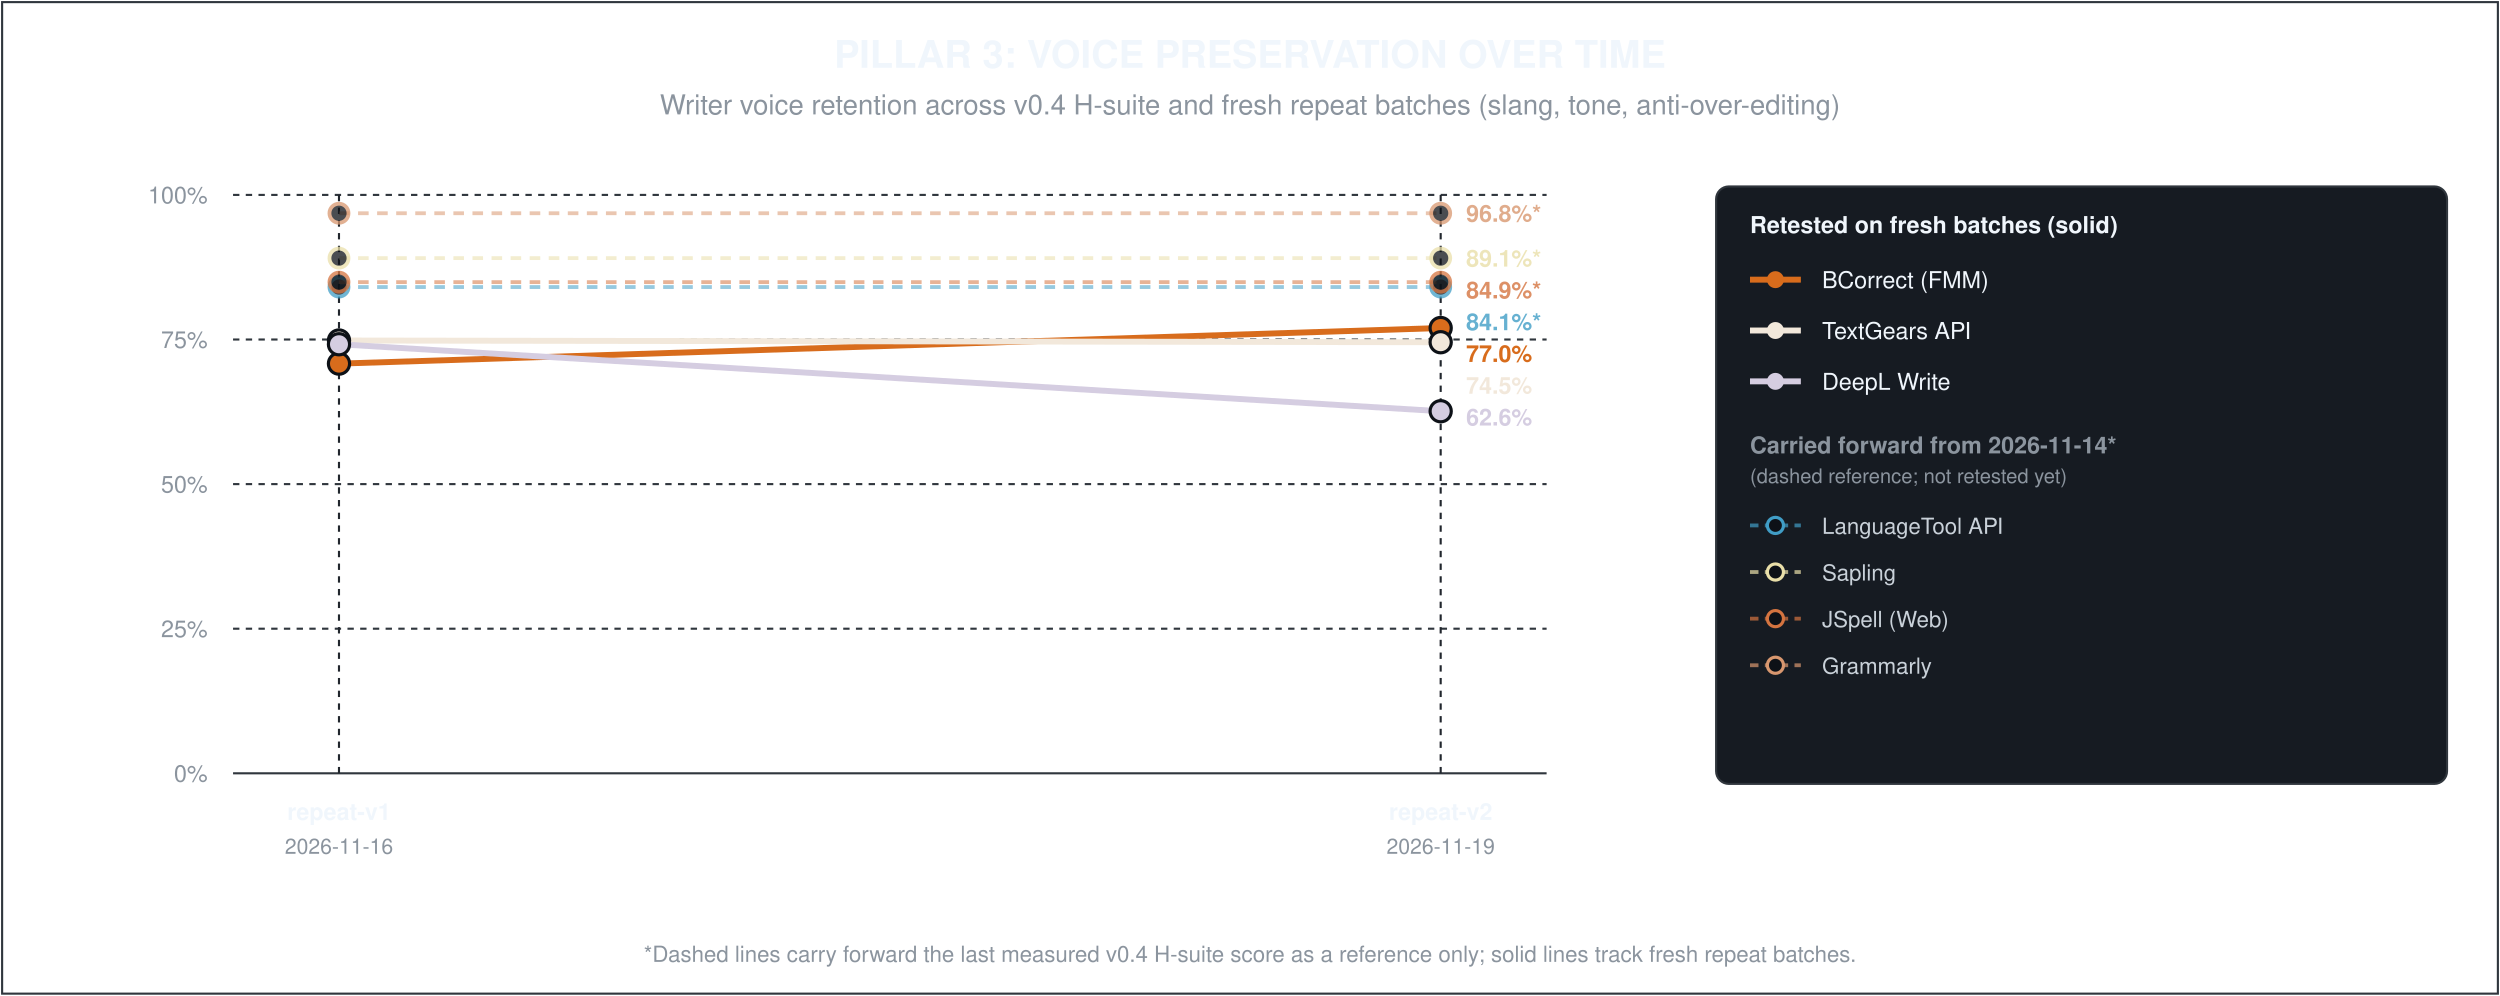
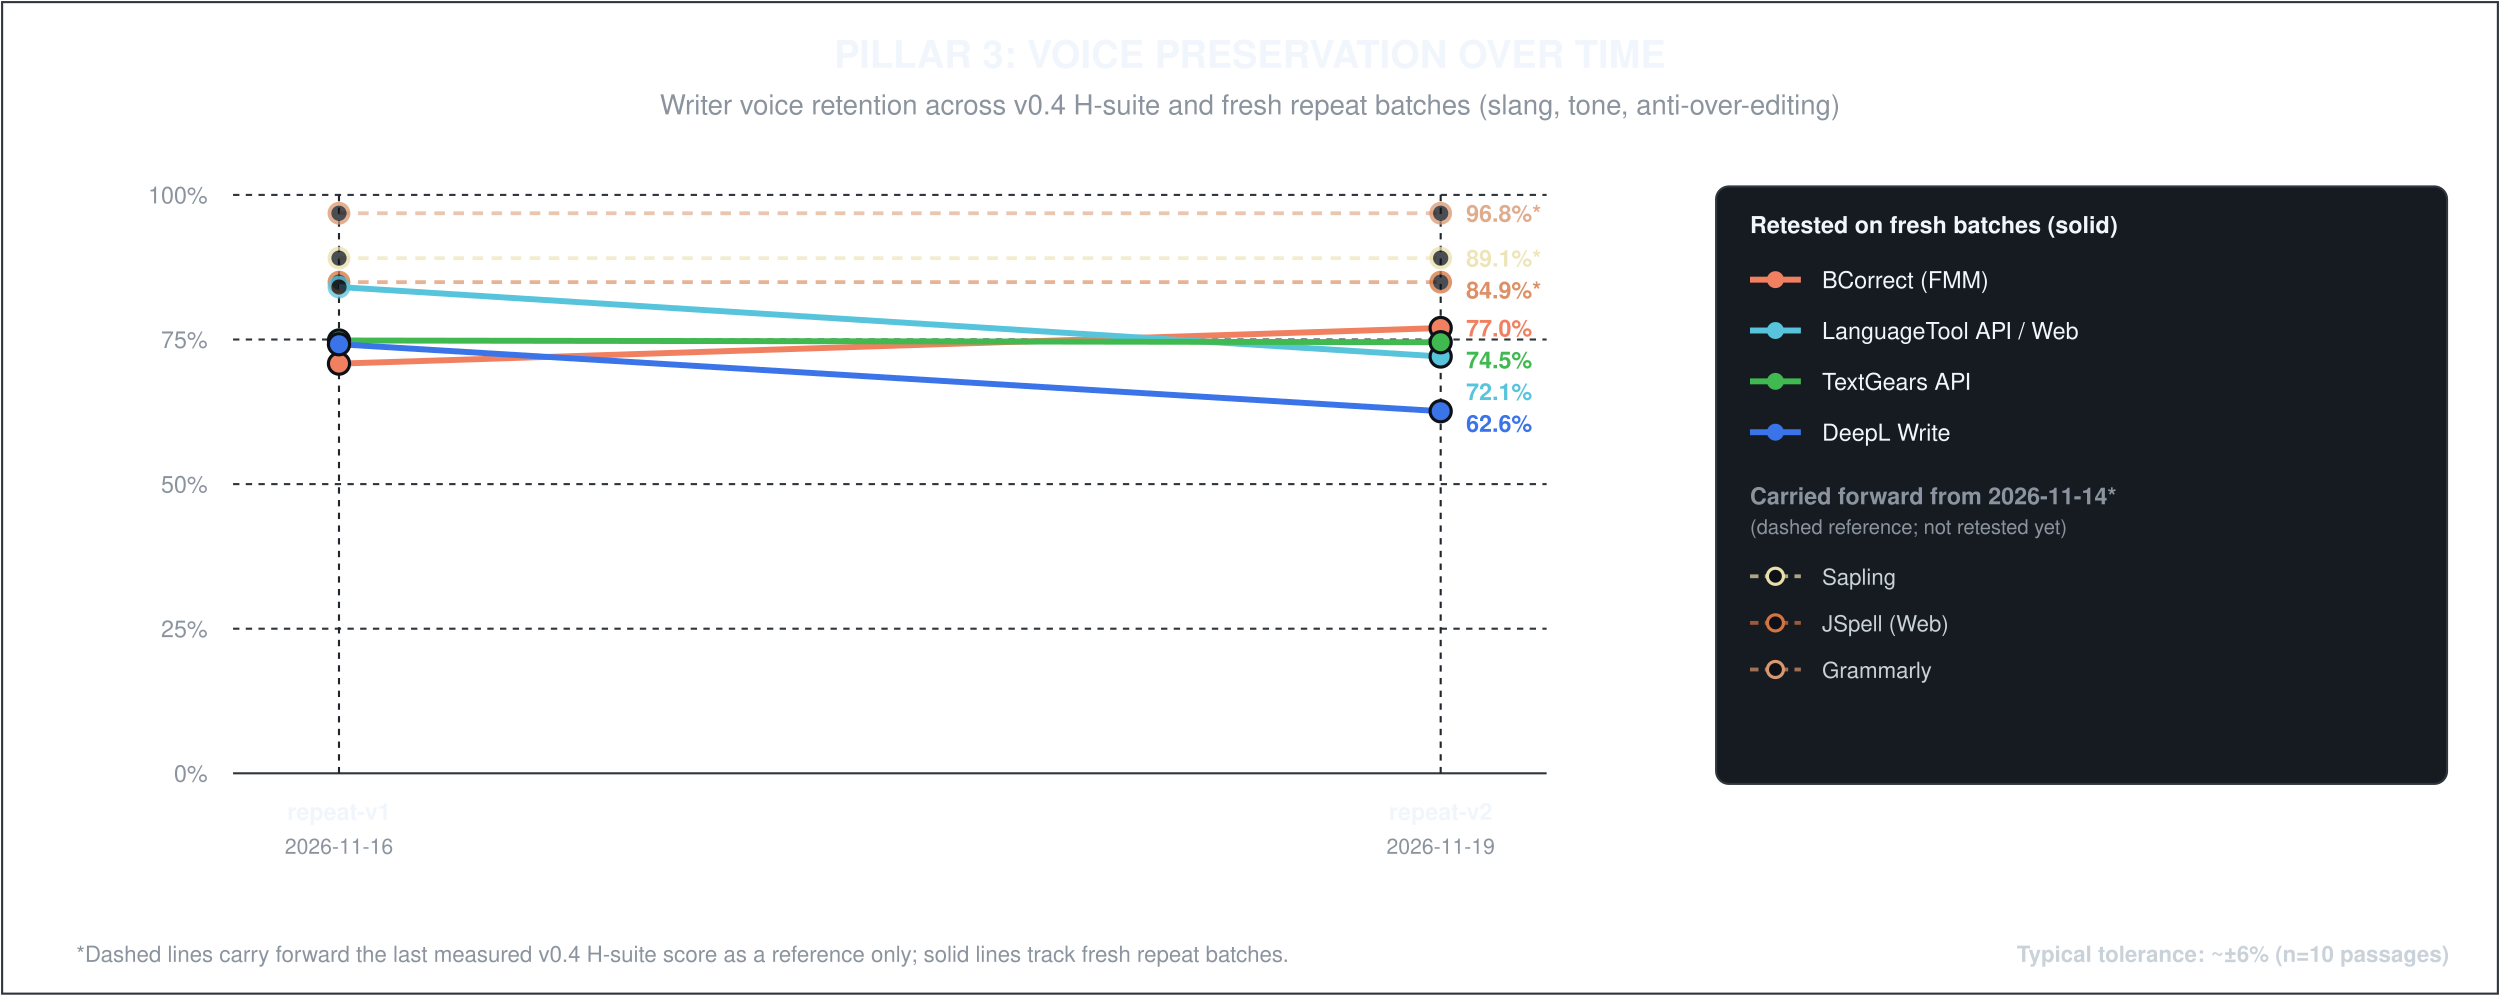
<svg xmlns="http://www.w3.org/2000/svg" viewBox="0 0 1180 470" style="background:#0d1117; font-family:-apple-system,BlinkMacSystemFont,'Segoe UI',Helvetica,Arial,sans-serif;">
  <rect x="1" y="1" width="1178" height="468" fill="none" stroke="#30363d" stroke-width="1" />
  <text x="590" y="32" fill="#f0f6fc" font-size="18" font-weight="700" text-anchor="middle">PILLAR 3: VOICE PRESERVATION OVER TIME</text>
  <text x="590" y="54" fill="#8b949e" font-size="13" text-anchor="middle">Writer voice retention across v0.4 H-suite and fresh repeat batches (slang, tone, anti-over-editing)</text>
  <line x1="110" y1="365" x2="730" y2="365" stroke="#30363d" stroke-width="1" />
  <text x="98" y="369" fill="#8b949e" font-size="11" text-anchor="end">0%</text>
  <line x1="110" y1="296.75" x2="730" y2="296.75" stroke="#30363d" stroke-width="1" stroke-dasharray="3 3" />
  <text x="98" y="300.75" fill="#8b949e" font-size="11" text-anchor="end">25%</text>
  <line x1="110" y1="228.5" x2="730" y2="228.5" stroke="#30363d" stroke-width="1" stroke-dasharray="3 3" />
  <text x="98" y="232.5" fill="#8b949e" font-size="11" text-anchor="end">50%</text>
  <line x1="110" y1="160.25" x2="730" y2="160.25" stroke="#30363d" stroke-width="1" stroke-dasharray="3 3" />
  <text x="98" y="164.25" fill="#8b949e" font-size="11" text-anchor="end">75%</text>
  <line x1="110" y1="92" x2="730" y2="92" stroke="#30363d" stroke-width="1" stroke-dasharray="3 3" />
  <text x="98" y="96" fill="#8b949e" font-size="11" text-anchor="end">100%</text>
  <line x1="160" y1="92" x2="160" y2="365" stroke="#21262d" stroke-width="1" stroke-dasharray="3 3" />
  <text x="160" y="387" fill="#f0f6fc" font-size="11" font-weight="700" text-anchor="middle">repeat-v1</text>
  <text x="160" y="403" fill="#8b949e" font-size="10" text-anchor="middle">2026-11-16</text>
  <line x1="680" y1="92" x2="680" y2="365" stroke="#21262d" stroke-width="1" stroke-dasharray="3 3" />
  <text x="680" y="387" fill="#f0f6fc" font-size="11" font-weight="700" text-anchor="middle">repeat-v2</text>
  <text x="680" y="403" fill="#8b949e" font-size="10" text-anchor="middle">2026-11-19</text>
-   <line x1="160" y1="135.489" x2="680" y2="135.489" stroke="#409DC6" stroke-width="1.8" stroke-dasharray="5 4" opacity="0.55" />
-   <circle cx="160" cy="135.489" r="4.5" fill="#0d1117" stroke="#409DC6" stroke-width="1.8" opacity="0.75" />
-   <circle cx="680" cy="135.489" r="4.5" fill="#0d1117" stroke="#409DC6" stroke-width="1.8" opacity="0.75" />
-   <text x="692" y="155.839" fill="#409DC6" font-size="11" font-weight="700" opacity="0.8">84.1%*</text>
  <line x1="160" y1="121.839" x2="680" y2="121.839" stroke="#E9DFA9" stroke-width="1.8" stroke-dasharray="5 4" opacity="0.55" />
  <circle cx="160" cy="121.839" r="4.5" fill="#0d1117" stroke="#E9DFA9" stroke-width="1.8" opacity="0.75" />
  <circle cx="680" cy="121.839" r="4.5" fill="#0d1117" stroke="#E9DFA9" stroke-width="1.8" opacity="0.75" />
  <text x="692" y="125.839" fill="#E9DFA9" font-size="11" font-weight="700" opacity="0.8">89.1%*</text>
  <line x1="160" y1="133.168" x2="680" y2="133.168" stroke="#D47440" stroke-width="1.8" stroke-dasharray="5 4" opacity="0.55" />
  <circle cx="160" cy="133.168" r="4.5" fill="#0d1117" stroke="#D47440" stroke-width="1.8" opacity="0.75" />
  <circle cx="680" cy="133.168" r="4.5" fill="#0d1117" stroke="#D47440" stroke-width="1.8" opacity="0.75" />
  <text x="692" y="140.839" fill="#D47440" font-size="11" font-weight="700" opacity="0.8">84.9%*</text>
  <line x1="160" y1="100.654" x2="680" y2="100.654" stroke="#D8976F" stroke-width="1.8" stroke-dasharray="5 4" opacity="0.55" />
  <circle cx="160" cy="100.654" r="4.5" fill="#0d1117" stroke="#D8976F" stroke-width="1.8" opacity="0.75" />
  <circle cx="680" cy="100.654" r="4.5" fill="#0d1117" stroke="#D8976F" stroke-width="1.8" opacity="0.75" />
  <text x="692" y="104.654" fill="#D8976F" font-size="11" font-weight="700" opacity="0.8">96.8%*</text>
-   <line x1="160" y1="171.634" x2="680" y2="154.817" stroke="#D86C1C" stroke-width="2.8" />
-   <circle cx="160" cy="171.634" r="5" fill="#D86C1C" stroke="#0d1117" stroke-width="1.5" />
-   <circle cx="680" cy="154.817" r="5" fill="#D86C1C" stroke="#0d1117" stroke-width="1.5" />
-   <text x="692" y="170.839" fill="#D86C1C" font-size="11" font-weight="700">77.0%</text>
-   <line x1="160" y1="160.714" x2="680" y2="161.533" stroke="#F2E8DB" stroke-width="2.8" />
-   <circle cx="160" cy="160.714" r="5" fill="#F2E8DB" stroke="#0d1117" stroke-width="1.5" />
-   <circle cx="680" cy="161.533" r="5" fill="#F2E8DB" stroke="#0d1117" stroke-width="1.5" />
-   <text x="692" y="185.839" fill="#F2E8DB" font-size="11" font-weight="700">74.5%</text>
-   <line x1="160" y1="162.489" x2="680" y2="194.102" stroke="#D5CDE1" stroke-width="2.8" />
-   <circle cx="160" cy="162.489" r="5" fill="#D5CDE1" stroke="#0d1117" stroke-width="1.5" />
-   <circle cx="680" cy="194.102" r="5" fill="#D5CDE1" stroke="#0d1117" stroke-width="1.5" />
-   <text x="692" y="200.839" fill="#D5CDE1" font-size="11" font-weight="700">62.6%</text>
+   <line x1="160" y1="171.634" x2="680" y2="154.817" stroke="#F08060" stroke-width="2.8" />
+   <circle cx="160" cy="171.634" r="5" fill="#F08060" stroke="#0d1117" stroke-width="1.5" />
+   <circle cx="680" cy="154.817" r="5" fill="#F08060" stroke="#0d1117" stroke-width="1.5" />
+   <text x="692" y="158.817" fill="#F08060" font-size="11" font-weight="700">77.0%</text>
+   <line x1="160" y1="135.489" x2="680" y2="168.276" stroke="#58C4DC" stroke-width="2.8" />
+   <circle cx="160" cy="135.489" r="4.5" fill="#0d1117" stroke="#58C4DC" stroke-width="1.8" opacity="0.75" />
+   <circle cx="680" cy="168.276" r="5" fill="#58C4DC" stroke="#0d1117" stroke-width="1.5" />
+   <text x="692" y="188.817" fill="#58C4DC" font-size="11" font-weight="700">72.1%</text>
+   <line x1="160" y1="160.714" x2="680" y2="161.533" stroke="#3FB950" stroke-width="2.8" />
+   <circle cx="160" cy="160.714" r="5" fill="#3FB950" stroke="#0d1117" stroke-width="1.5" />
+   <circle cx="680" cy="161.533" r="5" fill="#3FB950" stroke="#0d1117" stroke-width="1.5" />
+   <text x="692" y="173.817" fill="#3FB950" font-size="11" font-weight="700">74.5%</text>
+   <line x1="160" y1="162.489" x2="680" y2="194.102" stroke="#3B74E8" stroke-width="2.8" />
+   <circle cx="160" cy="162.489" r="5" fill="#3B74E8" stroke="#0d1117" stroke-width="1.5" />
+   <circle cx="680" cy="194.102" r="5" fill="#3B74E8" stroke="#0d1117" stroke-width="1.5" />
+   <text x="692" y="203.817" fill="#3B74E8" font-size="11" font-weight="700">62.6%</text>
  <rect x="810" y="88" width="345" height="282" rx="6" fill="#161b22" stroke="#30363d" stroke-width="1" />
  <text x="826" y="110" fill="#f0f6fc" font-size="11" font-weight="700">Retested on fresh batches (solid)</text>
-   <line x1="826" y1="132" x2="850" y2="132" stroke="#D86C1C" stroke-width="2.8" />
-   <circle cx="838" cy="132" r="4" fill="#D86C1C" />
+   <line x1="826" y1="132" x2="850" y2="132" stroke="#F08060" stroke-width="2.8" />
+   <circle cx="838" cy="132" r="4" fill="#F08060" />
  <text x="860" y="136" fill="#f0f6fc" font-size="11">BCorrect (FMM)</text>
-   <line x1="826" y1="156" x2="850" y2="156" stroke="#F2E8DB" stroke-width="2.8" />
-   <circle cx="838" cy="156" r="4" fill="#F2E8DB" />
-   <text x="860" y="160" fill="#f0f6fc" font-size="11">TextGears API</text>
-   <line x1="826" y1="180" x2="850" y2="180" stroke="#D5CDE1" stroke-width="2.8" />
-   <circle cx="838" cy="180" r="4" fill="#D5CDE1" />
-   <text x="860" y="184" fill="#f0f6fc" font-size="11">DeepL Write</text>
-   <text x="826" y="214" fill="#8b949e" font-size="11" font-weight="700">Carried forward from 2026-11-14*</text>
-   <text x="826" y="228" fill="#8b949e" font-size="9.5">(dashed reference; not retested yet)</text>
-   <line x1="826" y1="248" x2="850" y2="248" stroke="#409DC6" stroke-width="1.8" stroke-dasharray="4 3" opacity="0.7" />
-   <circle cx="838" cy="248" r="3.8" fill="#0d1117" stroke="#409DC6" stroke-width="1.5" />
-   <text x="860" y="252" fill="#c9d1d9" font-size="10.5">LanguageTool API</text>
-   <line x1="826" y1="270" x2="850" y2="270" stroke="#E9DFA9" stroke-width="1.8" stroke-dasharray="4 3" opacity="0.7" />
-   <circle cx="838" cy="270" r="3.8" fill="#0d1117" stroke="#E9DFA9" stroke-width="1.5" />
-   <text x="860" y="274" fill="#c9d1d9" font-size="10.5">Sapling</text>
-   <line x1="826" y1="292" x2="850" y2="292" stroke="#D47440" stroke-width="1.8" stroke-dasharray="4 3" opacity="0.7" />
-   <circle cx="838" cy="292" r="3.8" fill="#0d1117" stroke="#D47440" stroke-width="1.5" />
-   <text x="860" y="296" fill="#c9d1d9" font-size="10.5">JSpell (Web)</text>
-   <line x1="826" y1="314" x2="850" y2="314" stroke="#D8976F" stroke-width="1.8" stroke-dasharray="4 3" opacity="0.7" />
-   <circle cx="838" cy="314" r="3.8" fill="#0d1117" stroke="#D8976F" stroke-width="1.5" />
-   <text x="860" y="318" fill="#c9d1d9" font-size="10.5">Grammarly</text>
-   <text x="590" y="454" fill="#8b949e" font-size="10.5" text-anchor="middle">*Dashed lines carry forward the last measured v0.4 H-suite score as a reference only; solid lines track fresh repeat batches.</text>
+   <line x1="826" y1="156" x2="850" y2="156" stroke="#58C4DC" stroke-width="2.8" />
+   <circle cx="838" cy="156" r="4" fill="#58C4DC" />
+   <text x="860" y="160" fill="#f0f6fc" font-size="11">LanguageTool API / Web</text>
+   <line x1="826" y1="180" x2="850" y2="180" stroke="#3FB950" stroke-width="2.8" />
+   <circle cx="838" cy="180" r="4" fill="#3FB950" />
+   <text x="860" y="184" fill="#f0f6fc" font-size="11">TextGears API</text>
+   <line x1="826" y1="204" x2="850" y2="204" stroke="#3B74E8" stroke-width="2.8" />
+   <circle cx="838" cy="204" r="4" fill="#3B74E8" />
+   <text x="860" y="208" fill="#f0f6fc" font-size="11">DeepL Write</text>
+   <text x="826" y="238" fill="#8b949e" font-size="11" font-weight="700">Carried forward from 2026-11-14*</text>
+   <text x="826" y="252" fill="#8b949e" font-size="9.5">(dashed reference; not retested yet)</text>
+   <line x1="826" y1="272" x2="850" y2="272" stroke="#E9DFA9" stroke-width="1.8" stroke-dasharray="4 3" opacity="0.7" />
+   <circle cx="838" cy="272" r="3.8" fill="#0d1117" stroke="#E9DFA9" stroke-width="1.5" />
+   <text x="860" y="276" fill="#c9d1d9" font-size="10.5">Sapling</text>
+   <line x1="826" y1="294" x2="850" y2="294" stroke="#D47440" stroke-width="1.8" stroke-dasharray="4 3" opacity="0.7" />
+   <circle cx="838" cy="294" r="3.8" fill="#0d1117" stroke="#D47440" stroke-width="1.5" />
+   <text x="860" y="298" fill="#c9d1d9" font-size="10.5">JSpell (Web)</text>
+   <line x1="826" y1="316" x2="850" y2="316" stroke="#D8976F" stroke-width="1.8" stroke-dasharray="4 3" opacity="0.7" />
+   <circle cx="838" cy="316" r="3.8" fill="#0d1117" stroke="#D8976F" stroke-width="1.5" />
+   <text x="860" y="320" fill="#c9d1d9" font-size="10.5">Grammarly</text>
+   <text x="36" y="454" fill="#8b949e" font-size="10.5" text-anchor="start">*Dashed lines carry forward the last measured v0.4 H-suite score as a reference only; solid lines track fresh repeat batches.</text>
+   <text x="1156" y="454" fill="#c9d1d9" font-size="10.5" font-weight="600" text-anchor="end">Typical tolerance: ~±6% (n=10 passages)</text>
</svg>
